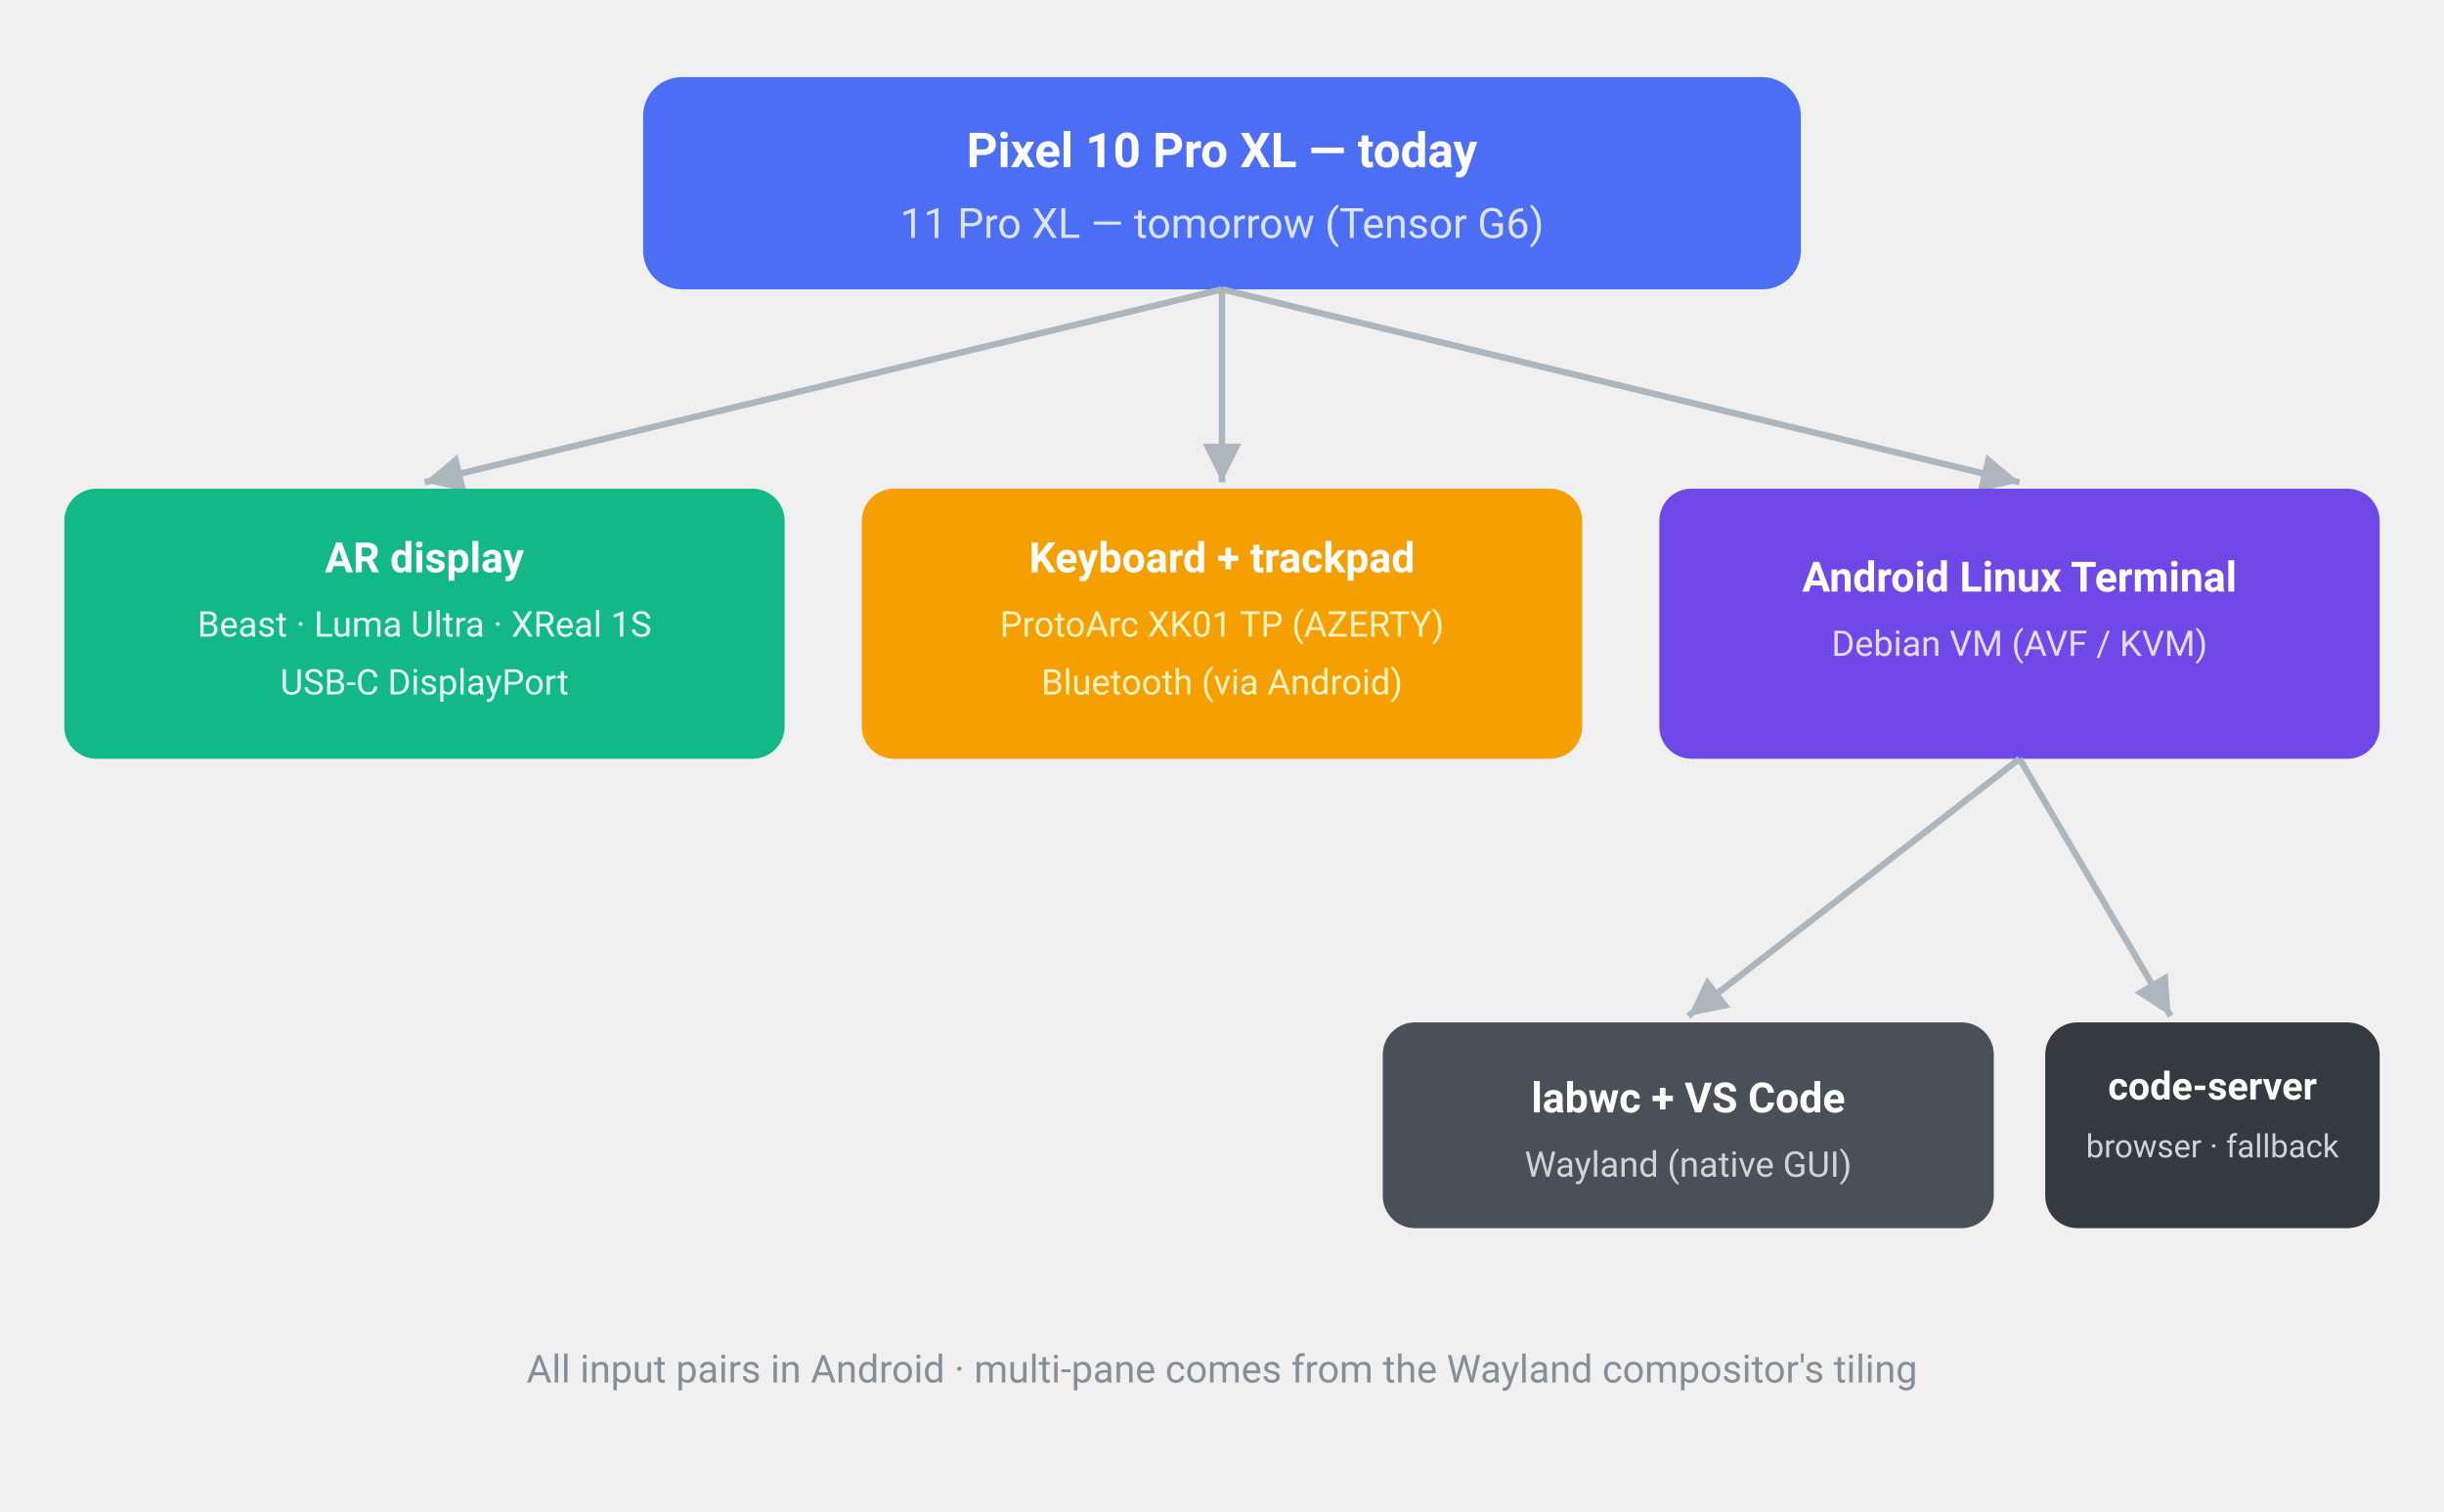
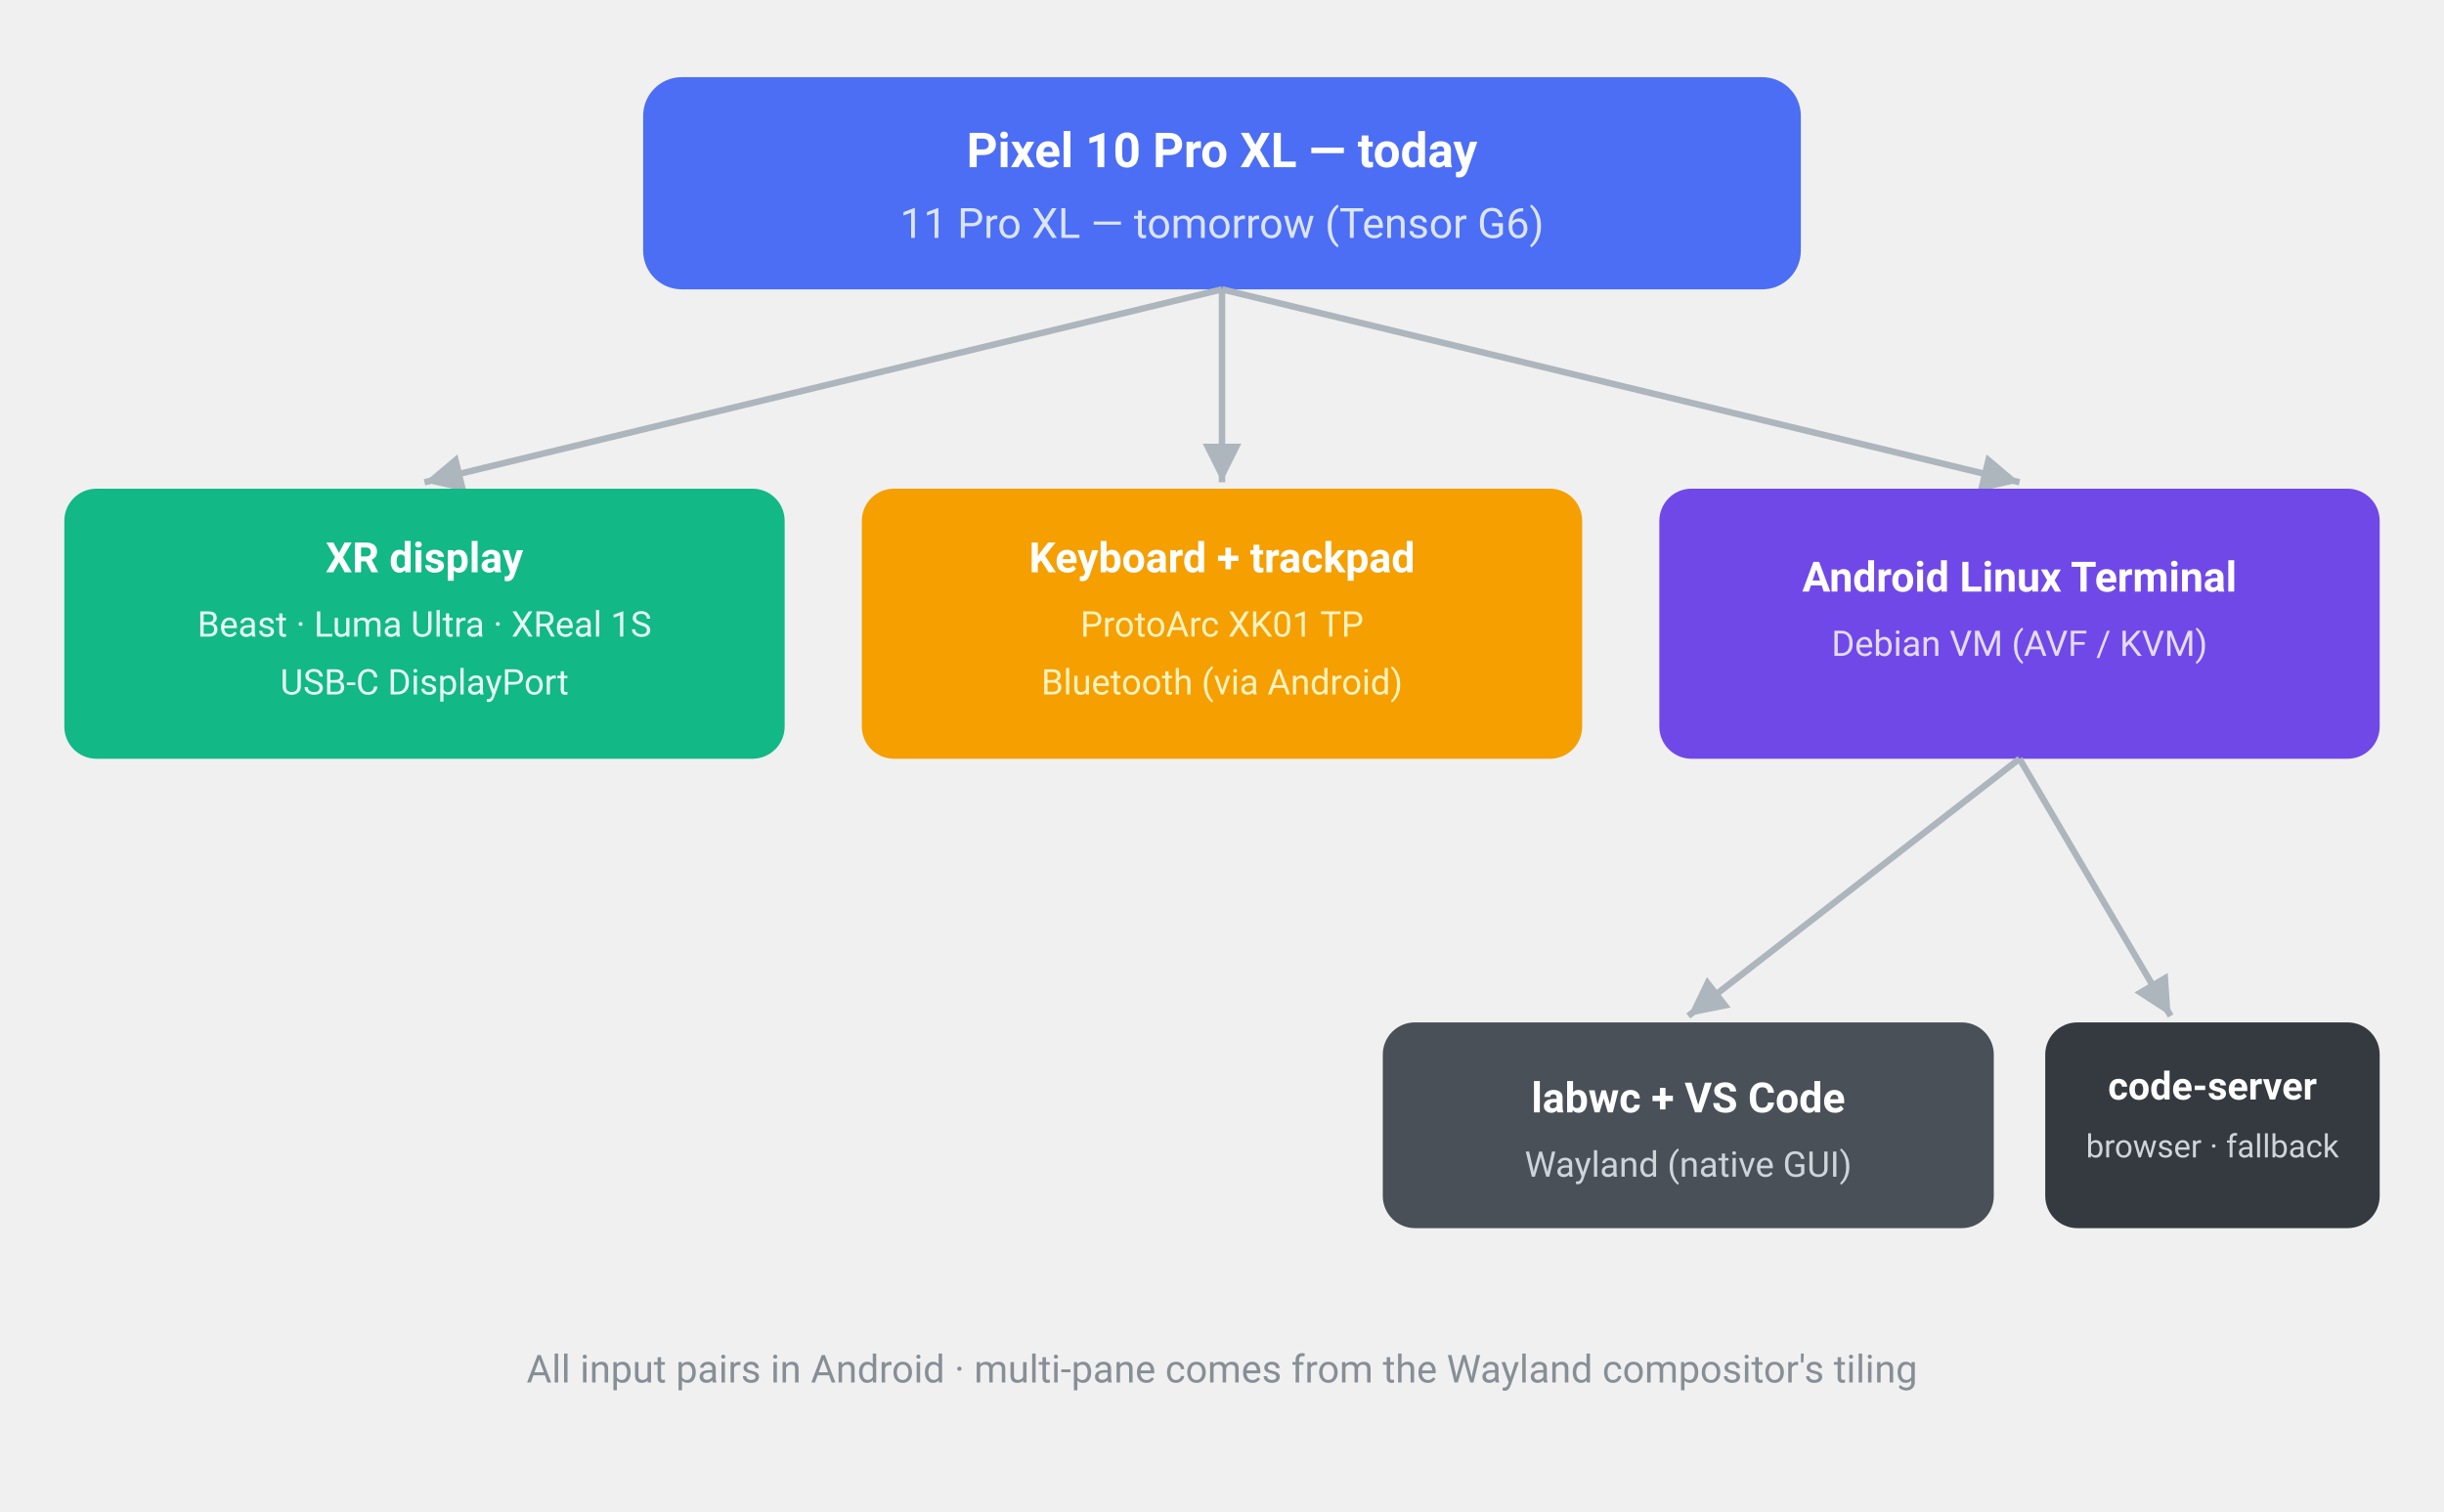
<svg xmlns="http://www.w3.org/2000/svg" viewBox="0 0 760 470" font-family="-apple-system, Segoe UI, Roboto, sans-serif" role="img" aria-label="pocketdesk stack diagram">
  <defs>
    <marker id="arrow" markerWidth="10" markerHeight="10" refX="6" refY="3" orient="auto" markerUnits="strokeWidth">
      <path d="M0,0 L6,3 L0,6 Z" fill="#adb5bd" />
    </marker>
  </defs>
  <rect x="200" y="24" width="360" height="66" rx="12" fill="#4c6ef5" />
  <text x="380" y="52" text-anchor="middle" fill="#fff" font-size="15" font-weight="600">Pixel 10 Pro XL — today</text>
  <text x="380" y="74" text-anchor="middle" fill="#dbe4ff" font-size="13">11 Pro XL — tomorrow (Tensor G6)</text>
  <line x1="380" y1="90" x2="132" y2="150" stroke="#adb5bd" stroke-width="2" marker-end="url(#arrow)" />
  <line x1="380" y1="90" x2="380" y2="150" stroke="#adb5bd" stroke-width="2" marker-end="url(#arrow)" />
  <line x1="380" y1="90" x2="628" y2="150" stroke="#adb5bd" stroke-width="2" marker-end="url(#arrow)" />
  <rect x="20" y="152" width="224" height="84" rx="10" fill="#12b886" />
-   <text x="132" y="178" text-anchor="middle" fill="#fff" font-size="13" font-weight="600">AR display</text>
+   <text x="132" y="178" text-anchor="middle" fill="#fff" font-size="13" font-weight="600">XR display</text>
  <text x="132" y="198" text-anchor="middle" fill="#e6fcf5" font-size="11">Beast · Luma Ultra · XReal 1S</text>
  <text x="132" y="216" text-anchor="middle" fill="#e6fcf5" font-size="11">USB-C DisplayPort</text>
  <rect x="268" y="152" width="224" height="84" rx="10" fill="#f59f00" />
  <text x="380" y="178" text-anchor="middle" fill="#fff" font-size="13" font-weight="600">Keyboard + trackpad</text>
-   <text x="380" y="198" text-anchor="middle" fill="#fff3bf" font-size="11">ProtoArc XK01 TP (AZERTY)</text>
+   <text x="380" y="198" text-anchor="middle" fill="#fff3bf" font-size="11">ProtoArc XK01 TP</text>
  <text x="380" y="216" text-anchor="middle" fill="#fff3bf" font-size="11">Bluetooth (via Android)</text>
  <rect x="516" y="152" width="224" height="84" rx="10" fill="#7048e8" />
  <text x="628" y="184" text-anchor="middle" fill="#fff" font-size="13" font-weight="600">Android Linux Terminal</text>
  <text x="628" y="204" text-anchor="middle" fill="#e5dbff" font-size="11">Debian VM (AVF / KVM)</text>
  <line x1="628" y1="236" x2="525" y2="316" stroke="#adb5bd" stroke-width="2" marker-end="url(#arrow)" />
  <line x1="628" y1="236" x2="675" y2="316" stroke="#adb5bd" stroke-width="2" marker-end="url(#arrow)" />
  <rect x="430" y="318" width="190" height="64" rx="10" fill="#495057" />
  <text x="525" y="346" text-anchor="middle" fill="#fff" font-size="13" font-weight="600">labwc + VS Code</text>
  <text x="525" y="366" text-anchor="middle" fill="#ced4da" font-size="11">Wayland (native GUI)</text>
  <rect x="636" y="318" width="104" height="64" rx="10" fill="#343a40" />
  <text x="688" y="342" text-anchor="middle" fill="#fff" font-size="12" font-weight="600">code-server</text>
  <text x="688" y="360" text-anchor="middle" fill="#ced4da" font-size="10">browser · fallback</text>
  <text x="380" y="430" text-anchor="middle" fill="#868e96" font-size="12">All input pairs in Android · multi-pane comes from the Wayland compositor's tiling</text>
</svg>
